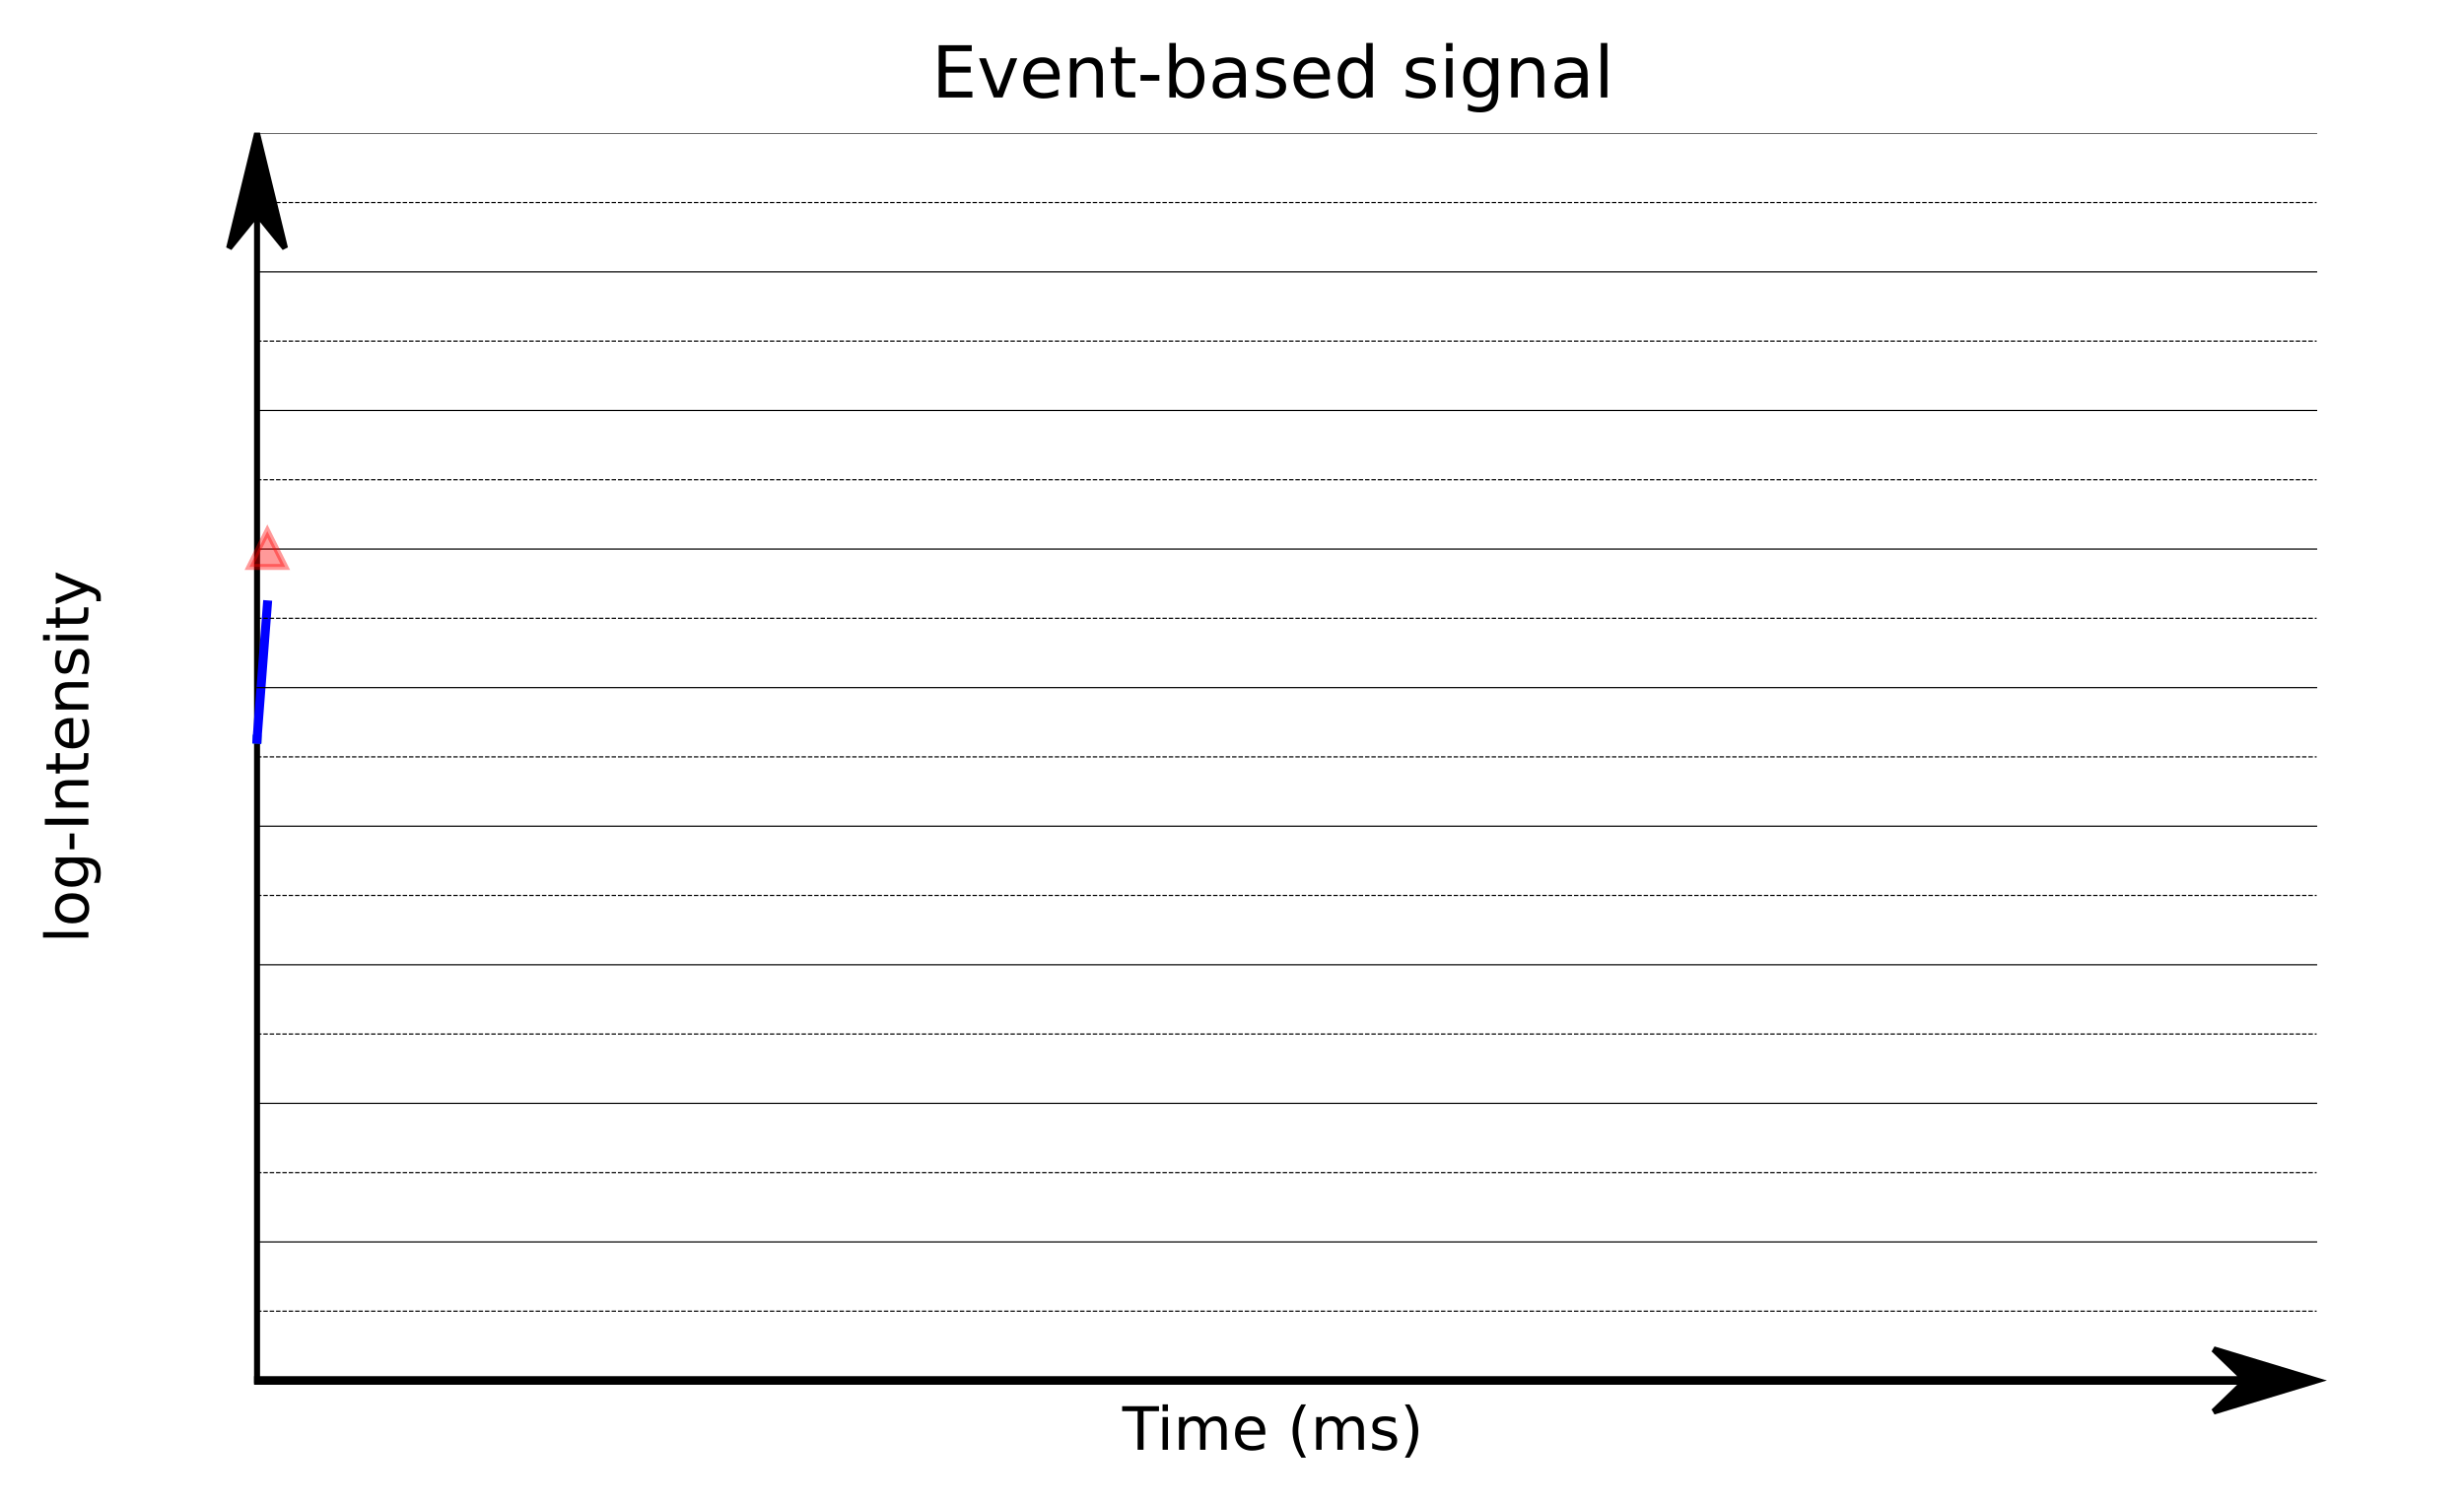
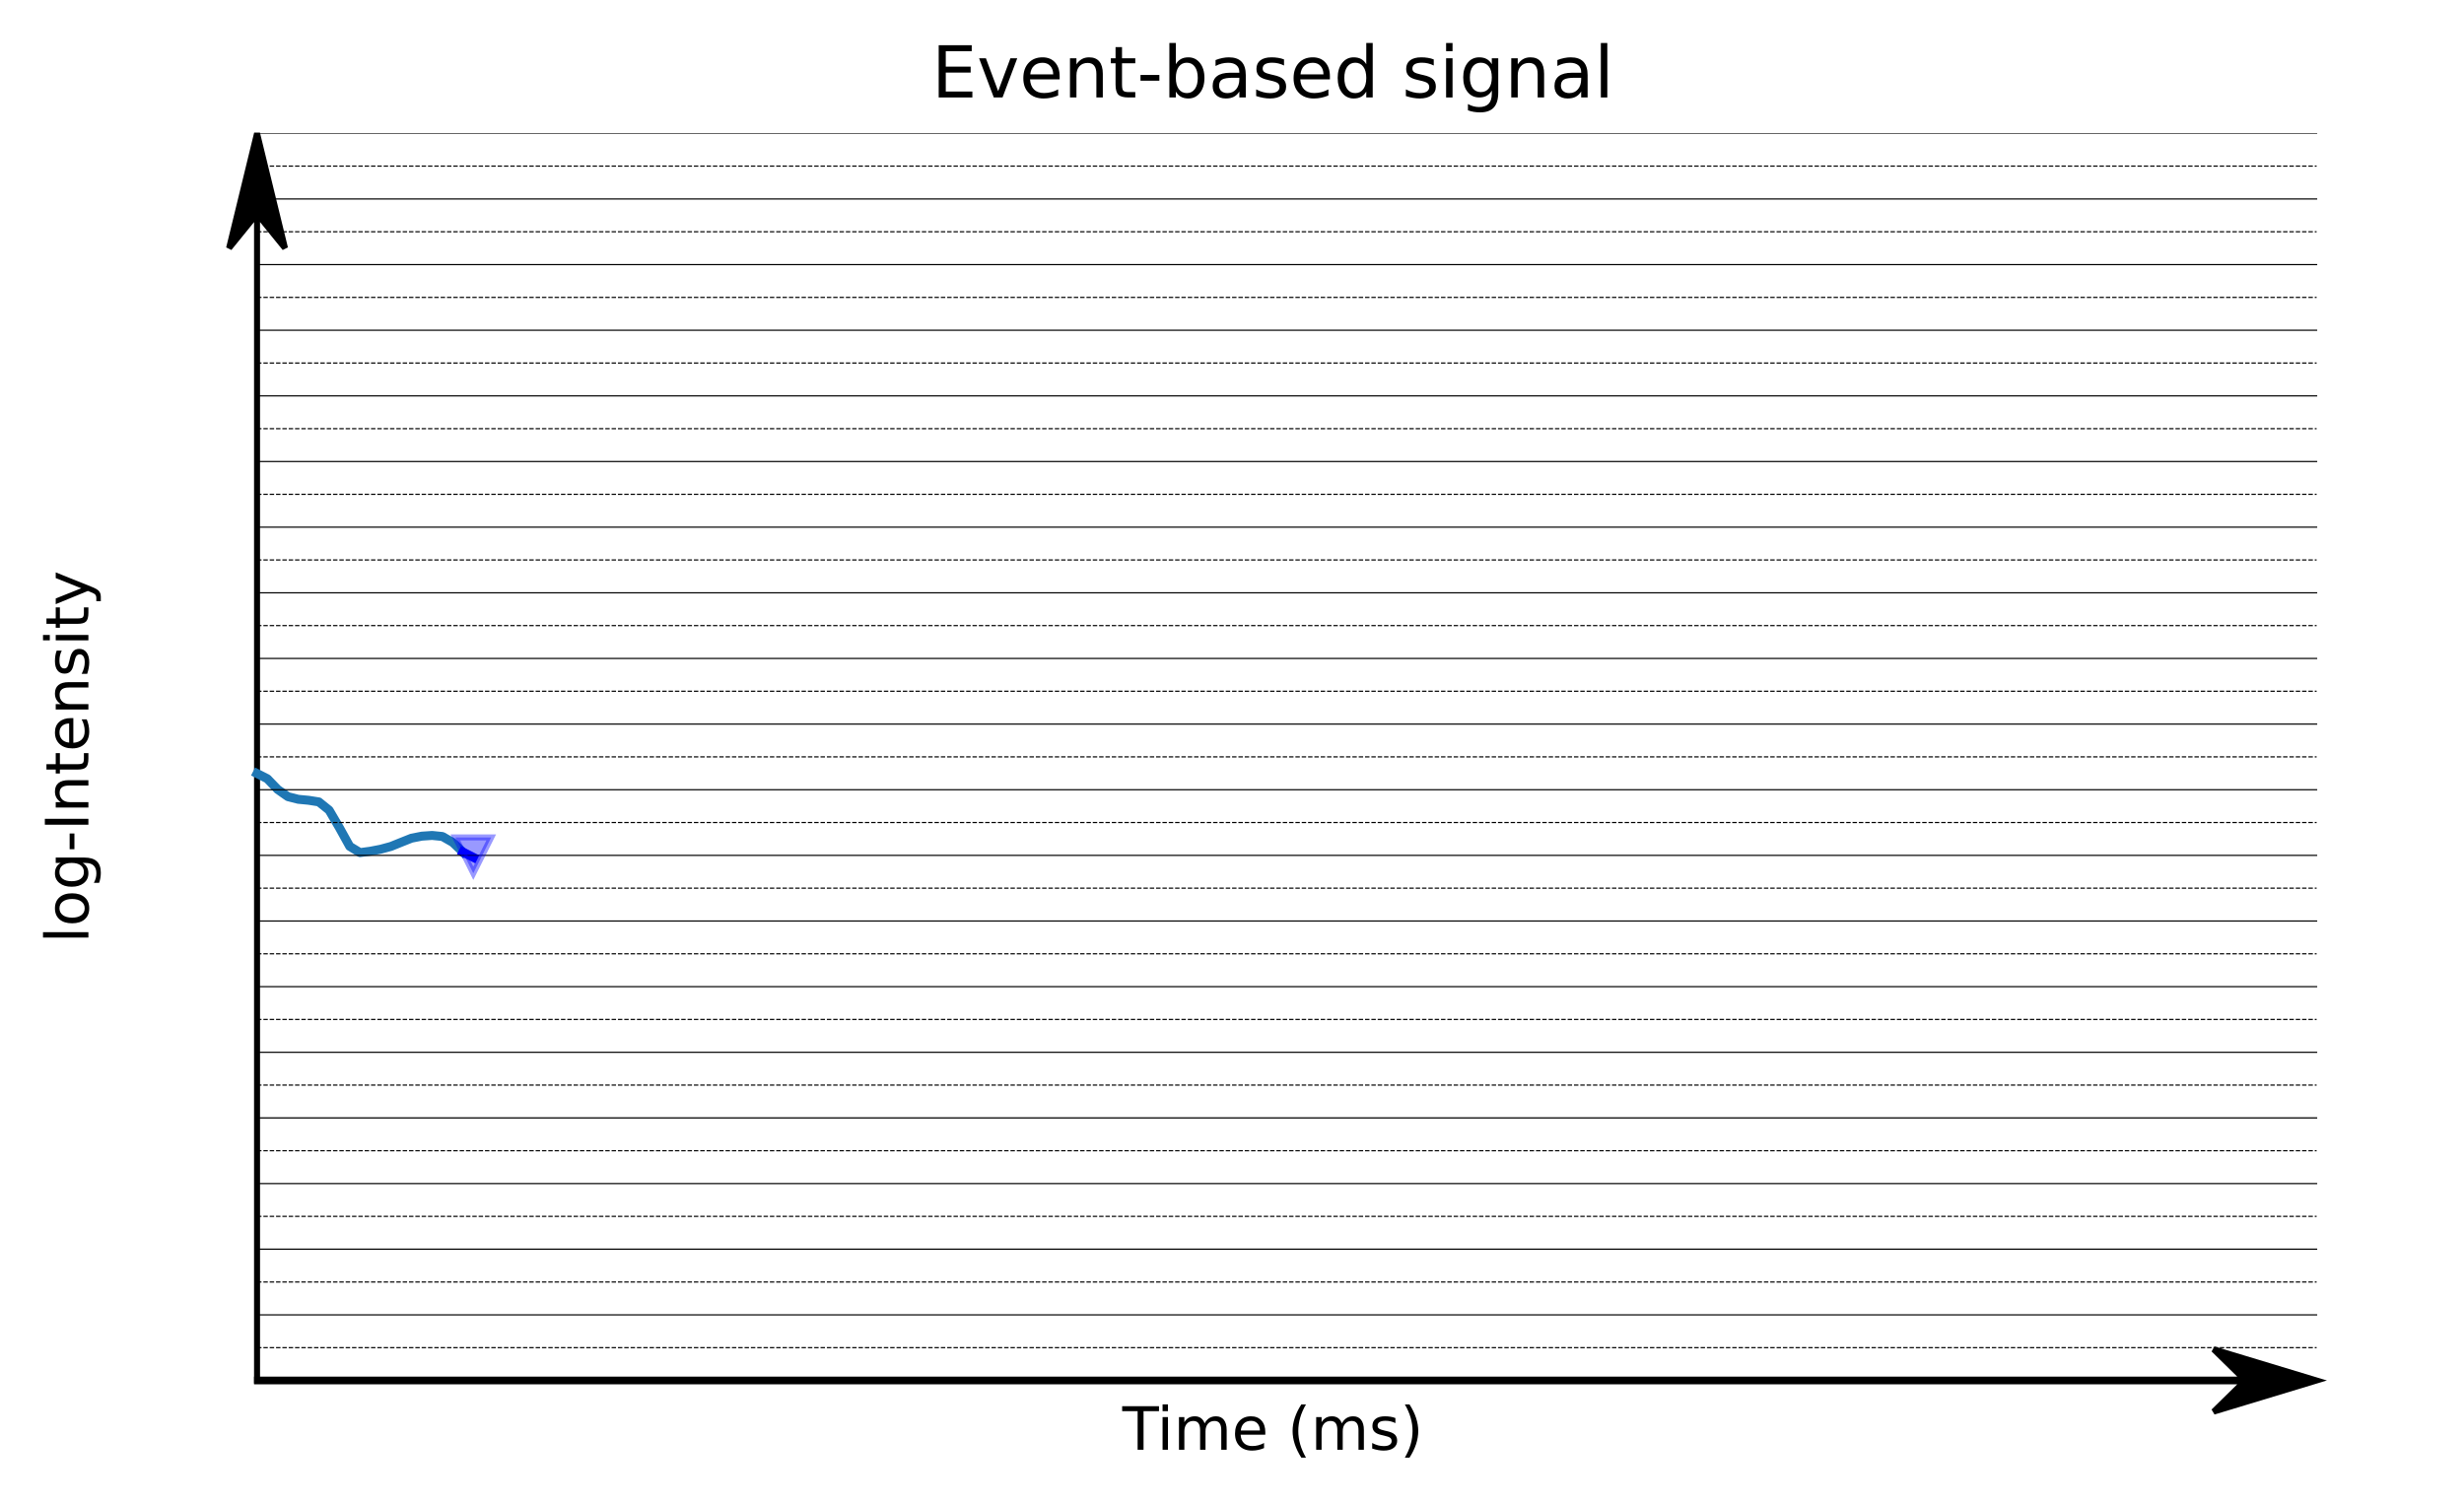
<svg xmlns="http://www.w3.org/2000/svg" xmlns:xlink="http://www.w3.org/1999/xlink" width="412.523pt" height="251.996pt" viewBox="0 0 412.523 251.996" version="1.1">
  <defs>
    <style type="text/css">*{stroke-linejoin: round; stroke-linecap: butt}</style>
  </defs>
  <g id="figure_1">
    <g id="patch_1">
      <path d="M 0 251.996  L 412.523 251.996  L 412.523 0  L 0 0  L 0 251.996  z " style="fill: none" />
    </g>
    <g id="axes_1">
      <g id="patch_2">
        <path d="M 20.878 231.118  L 405.323 231.118  L 405.323 22.318  L 20.878 22.318  L 20.878 231.118  z " style="fill: none" />
      </g>
      <g id="patch_3">
-         <path d="M 387.848 231.118  L 370.608 236.338  L 375.78 231.336  L 43.035 231.336  L 43.035 230.9  L 375.78 230.9  L 370.608 225.898  z " style="stroke: #000000; stroke-linejoin: miter" />
+         <path d="M 387.848 231.118  L 370.608 236.338  L 375.78 231.263  L 43.035 231.263  L 43.035 230.973  L 375.78 230.973  L 370.608 225.898  z " style="stroke: #000000; stroke-linejoin: miter" />
      </g>
      <g id="patch_4">
        <path d="M 43.035 22.318  L 47.717 41.54  L 43.036 35.774  L 43.036 231.118  L 43.034 231.118  L 43.034 35.774  L 38.353 41.54  z " style="stroke: #000000; stroke-linejoin: miter" />
      </g>
      <g id="matplotlib.axis_1">
        <g id="text_1">
          <g transform="translate(187.9013 242.7166) scale(0.1 -0.1)">
            <defs>
              <path id="DejaVuSans-54" d="M -19 4666  L 3928 4666  L 3928 4134  L 2272 4134  L 2272 0  L 1638 0  L 1638 4134  L -19 4134  L -19 4666  z " transform="scale(0.015625)" />
              <path id="DejaVuSans-69" d="M 603 3500  L 1178 3500  L 1178 0  L 603 0  L 603 3500  z M 603 4863  L 1178 4863  L 1178 4134  L 603 4134  L 603 4863  z " transform="scale(0.015625)" />
              <path id="DejaVuSans-6d" d="M 3328 2828  Q 3544 3216 3844 3400  Q 4144 3584 4550 3584  Q 5097 3584 5394 3201  Q 5691 2819 5691 2113  L 5691 0  L 5113 0  L 5113 2094  Q 5113 2597 4934 2840  Q 4756 3084 4391 3084  Q 3944 3084 3684 2787  Q 3425 2491 3425 1978  L 3425 0  L 2847 0  L 2847 2094  Q 2847 2600 2669 2842  Q 2491 3084 2119 3084  Q 1678 3084 1418 2786  Q 1159 2488 1159 1978  L 1159 0  L 581 0  L 581 3500  L 1159 3500  L 1159 2956  Q 1356 3278 1631 3431  Q 1906 3584 2284 3584  Q 2666 3584 2933 3390  Q 3200 3197 3328 2828  z " transform="scale(0.015625)" />
              <path id="DejaVuSans-65" d="M 3597 1894  L 3597 1613  L 953 1613  Q 991 1019 1311 708  Q 1631 397 2203 397  Q 2534 397 2845 478  Q 3156 559 3463 722  L 3463 178  Q 3153 47 2828 -22  Q 2503 -91 2169 -91  Q 1331 -91 842 396  Q 353 884 353 1716  Q 353 2575 817 3079  Q 1281 3584 2069 3584  Q 2775 3584 3186 3129  Q 3597 2675 3597 1894  z M 3022 2063  Q 3016 2534 2758 2815  Q 2500 3097 2075 3097  Q 1594 3097 1305 2825  Q 1016 2553 972 2059  L 3022 2063  z " transform="scale(0.015625)" />
              <path id="DejaVuSans-20" transform="scale(0.015625)" />
              <path id="DejaVuSans-28" d="M 1984 4856  Q 1566 4138 1362 3434  Q 1159 2731 1159 2009  Q 1159 1288 1364 580  Q 1569 -128 1984 -844  L 1484 -844  Q 1016 -109 783 600  Q 550 1309 550 2009  Q 550 2706 781 3412  Q 1013 4119 1484 4856  L 1984 4856  z " transform="scale(0.015625)" />
              <path id="DejaVuSans-73" d="M 2834 3397  L 2834 2853  Q 2591 2978 2328 3040  Q 2066 3103 1784 3103  Q 1356 3103 1142 2972  Q 928 2841 928 2578  Q 928 2378 1081 2264  Q 1234 2150 1697 2047  L 1894 2003  Q 2506 1872 2764 1633  Q 3022 1394 3022 966  Q 3022 478 2636 193  Q 2250 -91 1575 -91  Q 1294 -91 989 -36  Q 684 19 347 128  L 347 722  Q 666 556 975 473  Q 1284 391 1588 391  Q 1994 391 2212 530  Q 2431 669 2431 922  Q 2431 1156 2273 1281  Q 2116 1406 1581 1522  L 1381 1569  Q 847 1681 609 1914  Q 372 2147 372 2553  Q 372 3047 722 3315  Q 1072 3584 1716 3584  Q 2034 3584 2315 3537  Q 2597 3491 2834 3397  z " transform="scale(0.015625)" />
              <path id="DejaVuSans-29" d="M 513 4856  L 1013 4856  Q 1481 4119 1714 3412  Q 1947 2706 1947 2009  Q 1947 1309 1714 600  Q 1481 -109 1013 -844  L 513 -844  Q 928 -128 1133 580  Q 1338 1288 1338 2009  Q 1338 2731 1133 3434  Q 928 4138 513 4856  z " transform="scale(0.015625)" />
            </defs>
            <use xlink:href="#DejaVuSans-54" />
            <use xlink:href="#DejaVuSans-69" x="57.959" />
            <use xlink:href="#DejaVuSans-6d" x="85.742" />
            <use xlink:href="#DejaVuSans-65" x="183.154" />
            <use xlink:href="#DejaVuSans-20" x="244.678" />
            <use xlink:href="#DejaVuSans-28" x="276.465" />
            <use xlink:href="#DejaVuSans-6d" x="315.479" />
            <use xlink:href="#DejaVuSans-73" x="412.891" />
            <use xlink:href="#DejaVuSans-29" x="464.99" />
          </g>
        </g>
      </g>
      <g id="matplotlib.axis_2">
        <g id="text_2">
          <g transform="translate(14.79844 157.9072) rotate(-90) scale(0.1 -0.1)">
            <defs>
              <path id="DejaVuSans-6c" d="M 603 4863  L 1178 4863  L 1178 0  L 603 0  L 603 4863  z " transform="scale(0.015625)" />
              <path id="DejaVuSans-6f" d="M 1959 3097  Q 1497 3097 1228 2736  Q 959 2375 959 1747  Q 959 1119 1226 758  Q 1494 397 1959 397  Q 2419 397 2687 759  Q 2956 1122 2956 1747  Q 2956 2369 2687 2733  Q 2419 3097 1959 3097  z M 1959 3584  Q 2709 3584 3137 3096  Q 3566 2609 3566 1747  Q 3566 888 3137 398  Q 2709 -91 1959 -91  Q 1206 -91 779 398  Q 353 888 353 1747  Q 353 2609 779 3096  Q 1206 3584 1959 3584  z " transform="scale(0.015625)" />
              <path id="DejaVuSans-67" d="M 2906 1791  Q 2906 2416 2648 2759  Q 2391 3103 1925 3103  Q 1463 3103 1205 2759  Q 947 2416 947 1791  Q 947 1169 1205 825  Q 1463 481 1925 481  Q 2391 481 2648 825  Q 2906 1169 2906 1791  z M 3481 434  Q 3481 -459 3084 -895  Q 2688 -1331 1869 -1331  Q 1566 -1331 1297 -1286  Q 1028 -1241 775 -1147  L 775 -588  Q 1028 -725 1275 -790  Q 1522 -856 1778 -856  Q 2344 -856 2625 -561  Q 2906 -266 2906 331  L 2906 616  Q 2728 306 2450 153  Q 2172 0 1784 0  Q 1141 0 747 490  Q 353 981 353 1791  Q 353 2603 747 3093  Q 1141 3584 1784 3584  Q 2172 3584 2450 3431  Q 2728 3278 2906 2969  L 2906 3500  L 3481 3500  L 3481 434  z " transform="scale(0.015625)" />
              <path id="DejaVuSans-2d" d="M 313 2009  L 1997 2009  L 1997 1497  L 313 1497  L 313 2009  z " transform="scale(0.015625)" />
              <path id="DejaVuSans-49" d="M 628 4666  L 1259 4666  L 1259 0  L 628 0  L 628 4666  z " transform="scale(0.015625)" />
              <path id="DejaVuSans-6e" d="M 3513 2113  L 3513 0  L 2938 0  L 2938 2094  Q 2938 2591 2744 2837  Q 2550 3084 2163 3084  Q 1697 3084 1428 2787  Q 1159 2491 1159 1978  L 1159 0  L 581 0  L 581 3500  L 1159 3500  L 1159 2956  Q 1366 3272 1645 3428  Q 1925 3584 2291 3584  Q 2894 3584 3203 3211  Q 3513 2838 3513 2113  z " transform="scale(0.015625)" />
              <path id="DejaVuSans-74" d="M 1172 4494  L 1172 3500  L 2356 3500  L 2356 3053  L 1172 3053  L 1172 1153  Q 1172 725 1289 603  Q 1406 481 1766 481  L 2356 481  L 2356 0  L 1766 0  Q 1100 0 847 248  Q 594 497 594 1153  L 594 3053  L 172 3053  L 172 3500  L 594 3500  L 594 4494  L 1172 4494  z " transform="scale(0.015625)" />
              <path id="DejaVuSans-79" d="M 2059 -325  Q 1816 -950 1584 -1140  Q 1353 -1331 966 -1331  L 506 -1331  L 506 -850  L 844 -850  Q 1081 -850 1212 -737  Q 1344 -625 1503 -206  L 1606 56  L 191 3500  L 800 3500  L 1894 763  L 2988 3500  L 3597 3500  L 2059 -325  z " transform="scale(0.015625)" />
            </defs>
            <use xlink:href="#DejaVuSans-6c" />
            <use xlink:href="#DejaVuSans-6f" x="27.783" />
            <use xlink:href="#DejaVuSans-67" x="88.965" />
            <use xlink:href="#DejaVuSans-2d" x="152.441" />
            <use xlink:href="#DejaVuSans-49" x="188.525" />
            <use xlink:href="#DejaVuSans-6e" x="218.018" />
            <use xlink:href="#DejaVuSans-74" x="281.396" />
            <use xlink:href="#DejaVuSans-65" x="320.605" />
            <use xlink:href="#DejaVuSans-6e" x="382.129" />
            <use xlink:href="#DejaVuSans-73" x="445.508" />
            <use xlink:href="#DejaVuSans-69" x="497.607" />
            <use xlink:href="#DejaVuSans-74" x="525.391" />
            <use xlink:href="#DejaVuSans-79" x="564.6" />
          </g>
        </g>
      </g>
      <g id="line2d_1">
-         <path d="M 43.035 123.756  " clip-path="url(#p2ec0a03ca3)" style="fill: none; stroke: #1f77b4; stroke-width: 1.5; stroke-linecap: square" />
+         <path d="M 43.035 129.502  L 44.759 130.378  L 46.483 132.166  L 48.207 133.377  L 49.931 133.818  L 51.655 133.982  L 53.379 134.254  L 55.103 135.641  L 56.827 138.588  L 58.551 141.698  L 60.275 142.742  L 62 142.51  L 63.724 142.178  L 65.448 141.71  L 67.172 141.014  L 68.896 140.329  L 70.62 139.99  L 72.344 139.869  L 74.068 140.046  L 75.792 141.032  L 77.516 142.667  " clip-path="url(#pb70e24e041)" style="fill: none; stroke: #1f77b4; stroke-width: 1.5; stroke-linecap: square" />
      </g>
      <g id="line2d_2">
-         <path d="M 43.035 123.756  L 44.759 101.267  " clip-path="url(#p2ec0a03ca3)" style="fill: none; stroke: #0000ff; stroke-width: 1.5; stroke-linecap: square" />
+         <path d="M 77.516 142.667  L 79.24 143.535  " clip-path="url(#pb70e24e041)" style="fill: none; stroke: #0000ff; stroke-width: 1.5; stroke-linecap: square" />
      </g>
      <g id="line2d_3">
-         <path d="M 43.035 219.518  L 387.848 219.518  " clip-path="url(#p2ec0a03ca3)" style="fill: none; stroke-dasharray: 0.74,0.32; stroke-dashoffset: 0; stroke: #000000; stroke-width: 0.2" />
+         <path d="M 43.035 225.623  L 387.848 225.623  " clip-path="url(#pb70e24e041)" style="fill: none; stroke-dasharray: 0.74,0.32; stroke-dashoffset: 0; stroke: #000000; stroke-width: 0.2" />
      </g>
      <g id="line2d_4">
-         <path d="M 43.035 196.318  L 387.848 196.318  " clip-path="url(#p2ec0a03ca3)" style="fill: none; stroke-dasharray: 0.74,0.32; stroke-dashoffset: 0; stroke: #000000; stroke-width: 0.2" />
+         <path d="M 43.035 214.634  L 387.848 214.634  " clip-path="url(#pb70e24e041)" style="fill: none; stroke-dasharray: 0.74,0.32; stroke-dashoffset: 0; stroke: #000000; stroke-width: 0.2" />
      </g>
      <g id="line2d_5">
-         <path d="M 43.035 173.118  L 387.848 173.118  " clip-path="url(#p2ec0a03ca3)" style="fill: none; stroke-dasharray: 0.74,0.32; stroke-dashoffset: 0; stroke: #000000; stroke-width: 0.2" />
+         <path d="M 43.035 203.644  L 387.848 203.644  " clip-path="url(#pb70e24e041)" style="fill: none; stroke-dasharray: 0.74,0.32; stroke-dashoffset: 0; stroke: #000000; stroke-width: 0.2" />
      </g>
      <g id="line2d_6">
-         <path d="M 43.035 149.918  L 387.848 149.918  " clip-path="url(#p2ec0a03ca3)" style="fill: none; stroke-dasharray: 0.74,0.32; stroke-dashoffset: 0; stroke: #000000; stroke-width: 0.2" />
+         <path d="M 43.035 192.655  L 387.848 192.655  " clip-path="url(#pb70e24e041)" style="fill: none; stroke-dasharray: 0.74,0.32; stroke-dashoffset: 0; stroke: #000000; stroke-width: 0.2" />
      </g>
      <g id="line2d_7">
-         <path d="M 43.035 126.718  L 387.848 126.718  " clip-path="url(#p2ec0a03ca3)" style="fill: none; stroke-dasharray: 0.74,0.32; stroke-dashoffset: 0; stroke: #000000; stroke-width: 0.2" />
+         <path d="M 43.035 181.665  L 387.848 181.665  " clip-path="url(#pb70e24e041)" style="fill: none; stroke-dasharray: 0.74,0.32; stroke-dashoffset: 0; stroke: #000000; stroke-width: 0.2" />
      </g>
      <g id="line2d_8">
-         <path d="M 43.035 103.518  L 387.848 103.518  " clip-path="url(#p2ec0a03ca3)" style="fill: none; stroke-dasharray: 0.74,0.32; stroke-dashoffset: 0; stroke: #000000; stroke-width: 0.2" />
+         <path d="M 43.035 170.676  L 387.848 170.676  " clip-path="url(#pb70e24e041)" style="fill: none; stroke-dasharray: 0.74,0.32; stroke-dashoffset: 0; stroke: #000000; stroke-width: 0.2" />
      </g>
      <g id="line2d_9">
-         <path d="M 43.035 80.318  L 387.848 80.318  " clip-path="url(#p2ec0a03ca3)" style="fill: none; stroke-dasharray: 0.74,0.32; stroke-dashoffset: 0; stroke: #000000; stroke-width: 0.2" />
+         <path d="M 43.035 159.687  L 387.848 159.687  " clip-path="url(#pb70e24e041)" style="fill: none; stroke-dasharray: 0.74,0.32; stroke-dashoffset: 0; stroke: #000000; stroke-width: 0.2" />
      </g>
      <g id="line2d_10">
-         <path d="M 43.035 57.118  L 387.848 57.118  " clip-path="url(#p2ec0a03ca3)" style="fill: none; stroke-dasharray: 0.74,0.32; stroke-dashoffset: 0; stroke: #000000; stroke-width: 0.2" />
+         <path d="M 43.035 148.697  L 387.848 148.697  " clip-path="url(#pb70e24e041)" style="fill: none; stroke-dasharray: 0.74,0.32; stroke-dashoffset: 0; stroke: #000000; stroke-width: 0.2" />
      </g>
      <g id="line2d_11">
-         <path d="M 43.035 33.918  L 387.848 33.918  " clip-path="url(#p2ec0a03ca3)" style="fill: none; stroke-dasharray: 0.74,0.32; stroke-dashoffset: 0; stroke: #000000; stroke-width: 0.2" />
+         <path d="M 43.035 137.708  L 387.848 137.708  " clip-path="url(#pb70e24e041)" style="fill: none; stroke-dasharray: 0.74,0.32; stroke-dashoffset: 0; stroke: #000000; stroke-width: 0.2" />
      </g>
      <g id="line2d_12">
-         <path d="M 43.035 231.118  L 387.848 231.118  " clip-path="url(#p2ec0a03ca3)" style="fill: none; stroke: #000000; stroke-width: 0.2; stroke-linecap: square" />
+         <path d="M 43.035 126.718  L 387.848 126.718  " clip-path="url(#pb70e24e041)" style="fill: none; stroke-dasharray: 0.74,0.32; stroke-dashoffset: 0; stroke: #000000; stroke-width: 0.2" />
      </g>
      <g id="line2d_13">
-         <path d="M 43.035 207.918  L 387.848 207.918  " clip-path="url(#p2ec0a03ca3)" style="fill: none; stroke: #000000; stroke-width: 0.2; stroke-linecap: square" />
+         <path d="M 43.035 115.729  L 387.848 115.729  " clip-path="url(#pb70e24e041)" style="fill: none; stroke-dasharray: 0.74,0.32; stroke-dashoffset: 0; stroke: #000000; stroke-width: 0.2" />
      </g>
      <g id="line2d_14">
-         <path d="M 43.035 184.718  L 387.848 184.718  " clip-path="url(#p2ec0a03ca3)" style="fill: none; stroke: #000000; stroke-width: 0.2; stroke-linecap: square" />
+         <path d="M 43.035 104.739  L 387.848 104.739  " clip-path="url(#pb70e24e041)" style="fill: none; stroke-dasharray: 0.74,0.32; stroke-dashoffset: 0; stroke: #000000; stroke-width: 0.2" />
      </g>
      <g id="line2d_15">
-         <path d="M 43.035 161.518  L 387.848 161.518  " clip-path="url(#p2ec0a03ca3)" style="fill: none; stroke: #000000; stroke-width: 0.2; stroke-linecap: square" />
+         <path d="M 43.035 93.75  L 387.848 93.75  " clip-path="url(#pb70e24e041)" style="fill: none; stroke-dasharray: 0.74,0.32; stroke-dashoffset: 0; stroke: #000000; stroke-width: 0.2" />
      </g>
      <g id="line2d_16">
-         <path d="M 43.035 138.318  L 387.848 138.318  " clip-path="url(#p2ec0a03ca3)" style="fill: none; stroke: #000000; stroke-width: 0.2; stroke-linecap: square" />
+         <path d="M 43.035 82.76  L 387.848 82.76  " clip-path="url(#pb70e24e041)" style="fill: none; stroke-dasharray: 0.74,0.32; stroke-dashoffset: 0; stroke: #000000; stroke-width: 0.2" />
      </g>
      <g id="line2d_17">
-         <path d="M 43.035 115.118  L 387.848 115.118  " clip-path="url(#p2ec0a03ca3)" style="fill: none; stroke: #000000; stroke-width: 0.2; stroke-linecap: square" />
+         <path d="M 43.035 71.771  L 387.848 71.771  " clip-path="url(#pb70e24e041)" style="fill: none; stroke-dasharray: 0.74,0.32; stroke-dashoffset: 0; stroke: #000000; stroke-width: 0.2" />
      </g>
      <g id="line2d_18">
-         <path d="M 43.035 91.918  L 387.848 91.918  " clip-path="url(#p2ec0a03ca3)" style="fill: none; stroke: #000000; stroke-width: 0.2; stroke-linecap: square" />
+         <path d="M 43.035 60.781  L 387.848 60.781  " clip-path="url(#pb70e24e041)" style="fill: none; stroke-dasharray: 0.74,0.32; stroke-dashoffset: 0; stroke: #000000; stroke-width: 0.2" />
      </g>
      <g id="line2d_19">
-         <path d="M 43.035 68.718  L 387.848 68.718  " clip-path="url(#p2ec0a03ca3)" style="fill: none; stroke: #000000; stroke-width: 0.2; stroke-linecap: square" />
+         <path d="M 43.035 49.792  L 387.848 49.792  " clip-path="url(#pb70e24e041)" style="fill: none; stroke-dasharray: 0.74,0.32; stroke-dashoffset: 0; stroke: #000000; stroke-width: 0.2" />
      </g>
      <g id="line2d_20">
-         <path d="M 43.035 45.518  L 387.848 45.518  " clip-path="url(#p2ec0a03ca3)" style="fill: none; stroke: #000000; stroke-width: 0.2; stroke-linecap: square" />
+         <path d="M 43.035 38.802  L 387.848 38.802  " clip-path="url(#pb70e24e041)" style="fill: none; stroke-dasharray: 0.74,0.32; stroke-dashoffset: 0; stroke: #000000; stroke-width: 0.2" />
      </g>
      <g id="line2d_21">
-         <path d="M 43.035 22.318  L 387.848 22.318  " clip-path="url(#p2ec0a03ca3)" style="fill: none; stroke: #000000; stroke-width: 0.2; stroke-linecap: square" />
+         <path d="M 43.035 27.813  L 387.848 27.813  " clip-path="url(#pb70e24e041)" style="fill: none; stroke-dasharray: 0.74,0.32; stroke-dashoffset: 0; stroke: #000000; stroke-width: 0.2" />
      </g>
      <g id="line2d_22">
+         <path d="M 43.035 231.118  L 387.848 231.118  " clip-path="url(#pb70e24e041)" style="fill: none; stroke: #000000; stroke-width: 0.2; stroke-linecap: square" />
+       </g>
+       <g id="line2d_23">
+         <path d="M 43.035 220.129  L 387.848 220.129  " clip-path="url(#pb70e24e041)" style="fill: none; stroke: #000000; stroke-width: 0.2; stroke-linecap: square" />
+       </g>
+       <g id="line2d_24">
+         <path d="M 43.035 209.139  L 387.848 209.139  " clip-path="url(#pb70e24e041)" style="fill: none; stroke: #000000; stroke-width: 0.2; stroke-linecap: square" />
+       </g>
+       <g id="line2d_25">
+         <path d="M 43.035 198.15  L 387.848 198.15  " clip-path="url(#pb70e24e041)" style="fill: none; stroke: #000000; stroke-width: 0.2; stroke-linecap: square" />
+       </g>
+       <g id="line2d_26">
+         <path d="M 43.035 187.16  L 387.848 187.16  " clip-path="url(#pb70e24e041)" style="fill: none; stroke: #000000; stroke-width: 0.2; stroke-linecap: square" />
+       </g>
+       <g id="line2d_27">
+         <path d="M 43.035 176.171  L 387.848 176.171  " clip-path="url(#pb70e24e041)" style="fill: none; stroke: #000000; stroke-width: 0.2; stroke-linecap: square" />
+       </g>
+       <g id="line2d_28">
+         <path d="M 43.035 165.181  L 387.848 165.181  " clip-path="url(#pb70e24e041)" style="fill: none; stroke: #000000; stroke-width: 0.2; stroke-linecap: square" />
+       </g>
+       <g id="line2d_29">
+         <path d="M 43.035 154.192  L 387.848 154.192  " clip-path="url(#pb70e24e041)" style="fill: none; stroke: #000000; stroke-width: 0.2; stroke-linecap: square" />
+       </g>
+       <g id="line2d_30">
+         <path d="M 43.035 143.202  L 387.848 143.202  " clip-path="url(#pb70e24e041)" style="fill: none; stroke: #000000; stroke-width: 0.2; stroke-linecap: square" />
+       </g>
+       <g id="line2d_31">
+         <path d="M 43.035 132.213  L 387.848 132.213  " clip-path="url(#pb70e24e041)" style="fill: none; stroke: #000000; stroke-width: 0.2; stroke-linecap: square" />
+       </g>
+       <g id="line2d_32">
+         <path d="M 43.035 121.223  L 387.848 121.223  " clip-path="url(#pb70e24e041)" style="fill: none; stroke: #000000; stroke-width: 0.2; stroke-linecap: square" />
+       </g>
+       <g id="line2d_33">
+         <path d="M 43.035 110.234  L 387.848 110.234  " clip-path="url(#pb70e24e041)" style="fill: none; stroke: #000000; stroke-width: 0.2; stroke-linecap: square" />
+       </g>
+       <g id="line2d_34">
+         <path d="M 43.035 99.244  L 387.848 99.244  " clip-path="url(#pb70e24e041)" style="fill: none; stroke: #000000; stroke-width: 0.2; stroke-linecap: square" />
+       </g>
+       <g id="line2d_35">
+         <path d="M 43.035 88.255  L 387.848 88.255  " clip-path="url(#pb70e24e041)" style="fill: none; stroke: #000000; stroke-width: 0.2; stroke-linecap: square" />
+       </g>
+       <g id="line2d_36">
+         <path d="M 43.035 77.265  L 387.848 77.265  " clip-path="url(#pb70e24e041)" style="fill: none; stroke: #000000; stroke-width: 0.2; stroke-linecap: square" />
+       </g>
+       <g id="line2d_37">
+         <path d="M 43.035 66.276  L 387.848 66.276  " clip-path="url(#pb70e24e041)" style="fill: none; stroke: #000000; stroke-width: 0.2; stroke-linecap: square" />
+       </g>
+       <g id="line2d_38">
+         <path d="M 43.035 55.287  L 387.848 55.287  " clip-path="url(#pb70e24e041)" style="fill: none; stroke: #000000; stroke-width: 0.2; stroke-linecap: square" />
+       </g>
+       <g id="line2d_39">
+         <path d="M 43.035 44.297  L 387.848 44.297  " clip-path="url(#pb70e24e041)" style="fill: none; stroke: #000000; stroke-width: 0.2; stroke-linecap: square" />
+       </g>
+       <g id="line2d_40">
+         <path d="M 43.035 33.308  L 387.848 33.308  " clip-path="url(#pb70e24e041)" style="fill: none; stroke: #000000; stroke-width: 0.2; stroke-linecap: square" />
+       </g>
+       <g id="line2d_41">
+         <path d="M 43.035 22.318  L 387.848 22.318  " clip-path="url(#pb70e24e041)" style="fill: none; stroke: #000000; stroke-width: 0.2; stroke-linecap: square" />
+       </g>
+       <g id="line2d_42">
        <defs>
-           <path id="m84b24a40a6" d="M 0 -3  L -3 3  L 3 3  z " style="stroke: #ff0000; stroke-opacity: 0.4; stroke-linejoin: miter" />
+           <path id="m1e80d6ea0e" d="M -0 3  L 3 -3  L -3 -3  z " style="stroke: #0000ff; stroke-opacity: 0.4; stroke-linejoin: miter" />
        </defs>
-         <g clip-path="url(#p2ec0a03ca3)">
-           <use xlink:href="#m84b24a40a6" x="44.759" y="91.918" style="fill: #ff0000; fill-opacity: 0.4; stroke: #ff0000; stroke-opacity: 0.4; stroke-linejoin: miter" />
+         <g clip-path="url(#pb70e24e041)">
+           <use xlink:href="#m1e80d6ea0e" x="79.24" y="143.202" style="fill: #0000ff; fill-opacity: 0.4; stroke: #0000ff; stroke-opacity: 0.4; stroke-linejoin: miter" />
        </g>
      </g>
      <g id="text_3">
        <g transform="translate(155.9796 16.31812) scale(0.12 -0.12)">
          <defs>
            <path id="DejaVuSans-45" d="M 628 4666  L 3578 4666  L 3578 4134  L 1259 4134  L 1259 2753  L 3481 2753  L 3481 2222  L 1259 2222  L 1259 531  L 3634 531  L 3634 0  L 628 0  L 628 4666  z " transform="scale(0.015625)" />
            <path id="DejaVuSans-76" d="M 191 3500  L 800 3500  L 1894 563  L 2988 3500  L 3597 3500  L 2284 0  L 1503 0  L 191 3500  z " transform="scale(0.015625)" />
            <path id="DejaVuSans-62" d="M 3116 1747  Q 3116 2381 2855 2742  Q 2594 3103 2138 3103  Q 1681 3103 1420 2742  Q 1159 2381 1159 1747  Q 1159 1113 1420 752  Q 1681 391 2138 391  Q 2594 391 2855 752  Q 3116 1113 3116 1747  z M 1159 2969  Q 1341 3281 1617 3432  Q 1894 3584 2278 3584  Q 2916 3584 3314 3078  Q 3713 2572 3713 1747  Q 3713 922 3314 415  Q 2916 -91 2278 -91  Q 1894 -91 1617 61  Q 1341 213 1159 525  L 1159 0  L 581 0  L 581 4863  L 1159 4863  L 1159 2969  z " transform="scale(0.015625)" />
            <path id="DejaVuSans-61" d="M 2194 1759  Q 1497 1759 1228 1600  Q 959 1441 959 1056  Q 959 750 1161 570  Q 1363 391 1709 391  Q 2188 391 2477 730  Q 2766 1069 2766 1631  L 2766 1759  L 2194 1759  z M 3341 1997  L 3341 0  L 2766 0  L 2766 531  Q 2569 213 2275 61  Q 1981 -91 1556 -91  Q 1019 -91 701 211  Q 384 513 384 1019  Q 384 1609 779 1909  Q 1175 2209 1959 2209  L 2766 2209  L 2766 2266  Q 2766 2663 2505 2880  Q 2244 3097 1772 3097  Q 1472 3097 1187 3025  Q 903 2953 641 2809  L 641 3341  Q 956 3463 1253 3523  Q 1550 3584 1831 3584  Q 2591 3584 2966 3190  Q 3341 2797 3341 1997  z " transform="scale(0.015625)" />
            <path id="DejaVuSans-64" d="M 2906 2969  L 2906 4863  L 3481 4863  L 3481 0  L 2906 0  L 2906 525  Q 2725 213 2448 61  Q 2172 -91 1784 -91  Q 1150 -91 751 415  Q 353 922 353 1747  Q 353 2572 751 3078  Q 1150 3584 1784 3584  Q 2172 3584 2448 3432  Q 2725 3281 2906 2969  z M 947 1747  Q 947 1113 1208 752  Q 1469 391 1925 391  Q 2381 391 2643 752  Q 2906 1113 2906 1747  Q 2906 2381 2643 2742  Q 2381 3103 1925 3103  Q 1469 3103 1208 2742  Q 947 2381 947 1747  z " transform="scale(0.015625)" />
          </defs>
          <use xlink:href="#DejaVuSans-45" />
          <use xlink:href="#DejaVuSans-76" x="63.184" />
          <use xlink:href="#DejaVuSans-65" x="122.363" />
          <use xlink:href="#DejaVuSans-6e" x="183.887" />
          <use xlink:href="#DejaVuSans-74" x="247.266" />
          <use xlink:href="#DejaVuSans-2d" x="286.475" />
          <use xlink:href="#DejaVuSans-62" x="322.559" />
          <use xlink:href="#DejaVuSans-61" x="386.035" />
          <use xlink:href="#DejaVuSans-73" x="447.314" />
          <use xlink:href="#DejaVuSans-65" x="499.414" />
          <use xlink:href="#DejaVuSans-64" x="560.938" />
          <use xlink:href="#DejaVuSans-20" x="624.414" />
          <use xlink:href="#DejaVuSans-73" x="656.201" />
          <use xlink:href="#DejaVuSans-69" x="708.301" />
          <use xlink:href="#DejaVuSans-67" x="736.084" />
          <use xlink:href="#DejaVuSans-6e" x="799.561" />
          <use xlink:href="#DejaVuSans-61" x="862.939" />
          <use xlink:href="#DejaVuSans-6c" x="924.219" />
        </g>
      </g>
    </g>
  </g>
  <defs>
-     <clipPath id="p2ec0a03ca3">
+     <clipPath id="pb70e24e041">
      <rect x="20.878" y="22.318" width="384.445" height="208.8" />
    </clipPath>
  </defs>
</svg>
